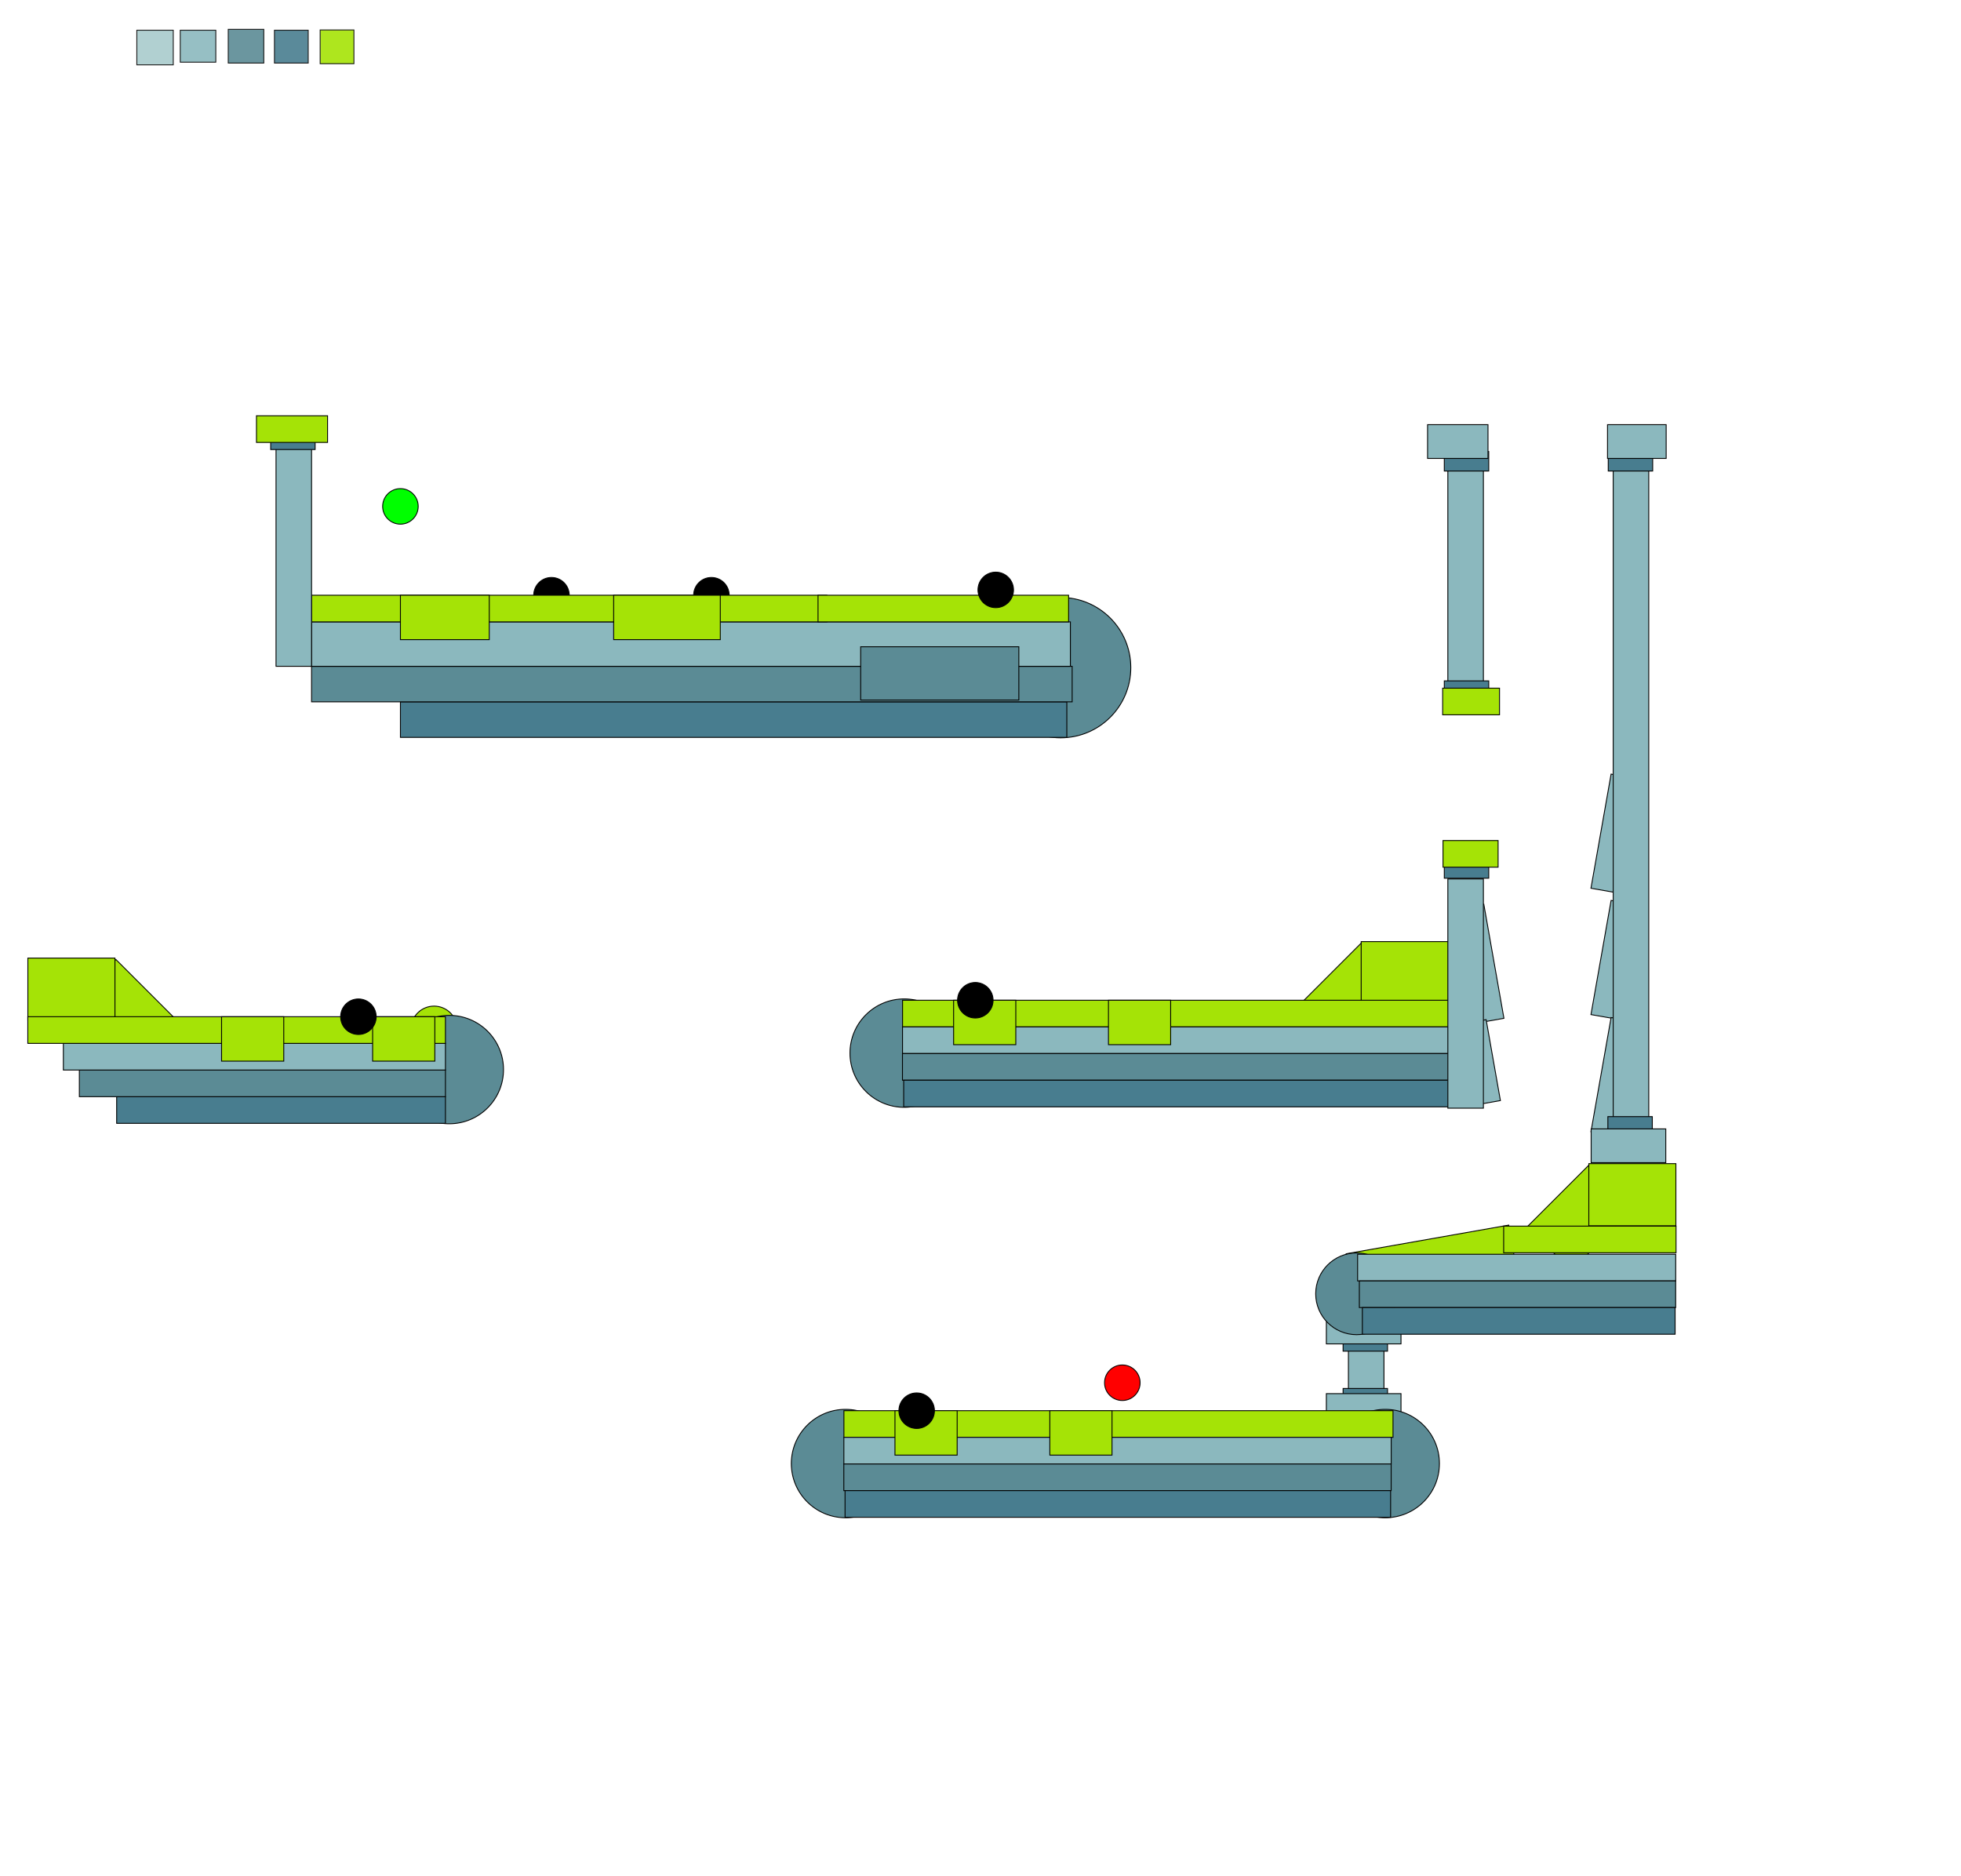
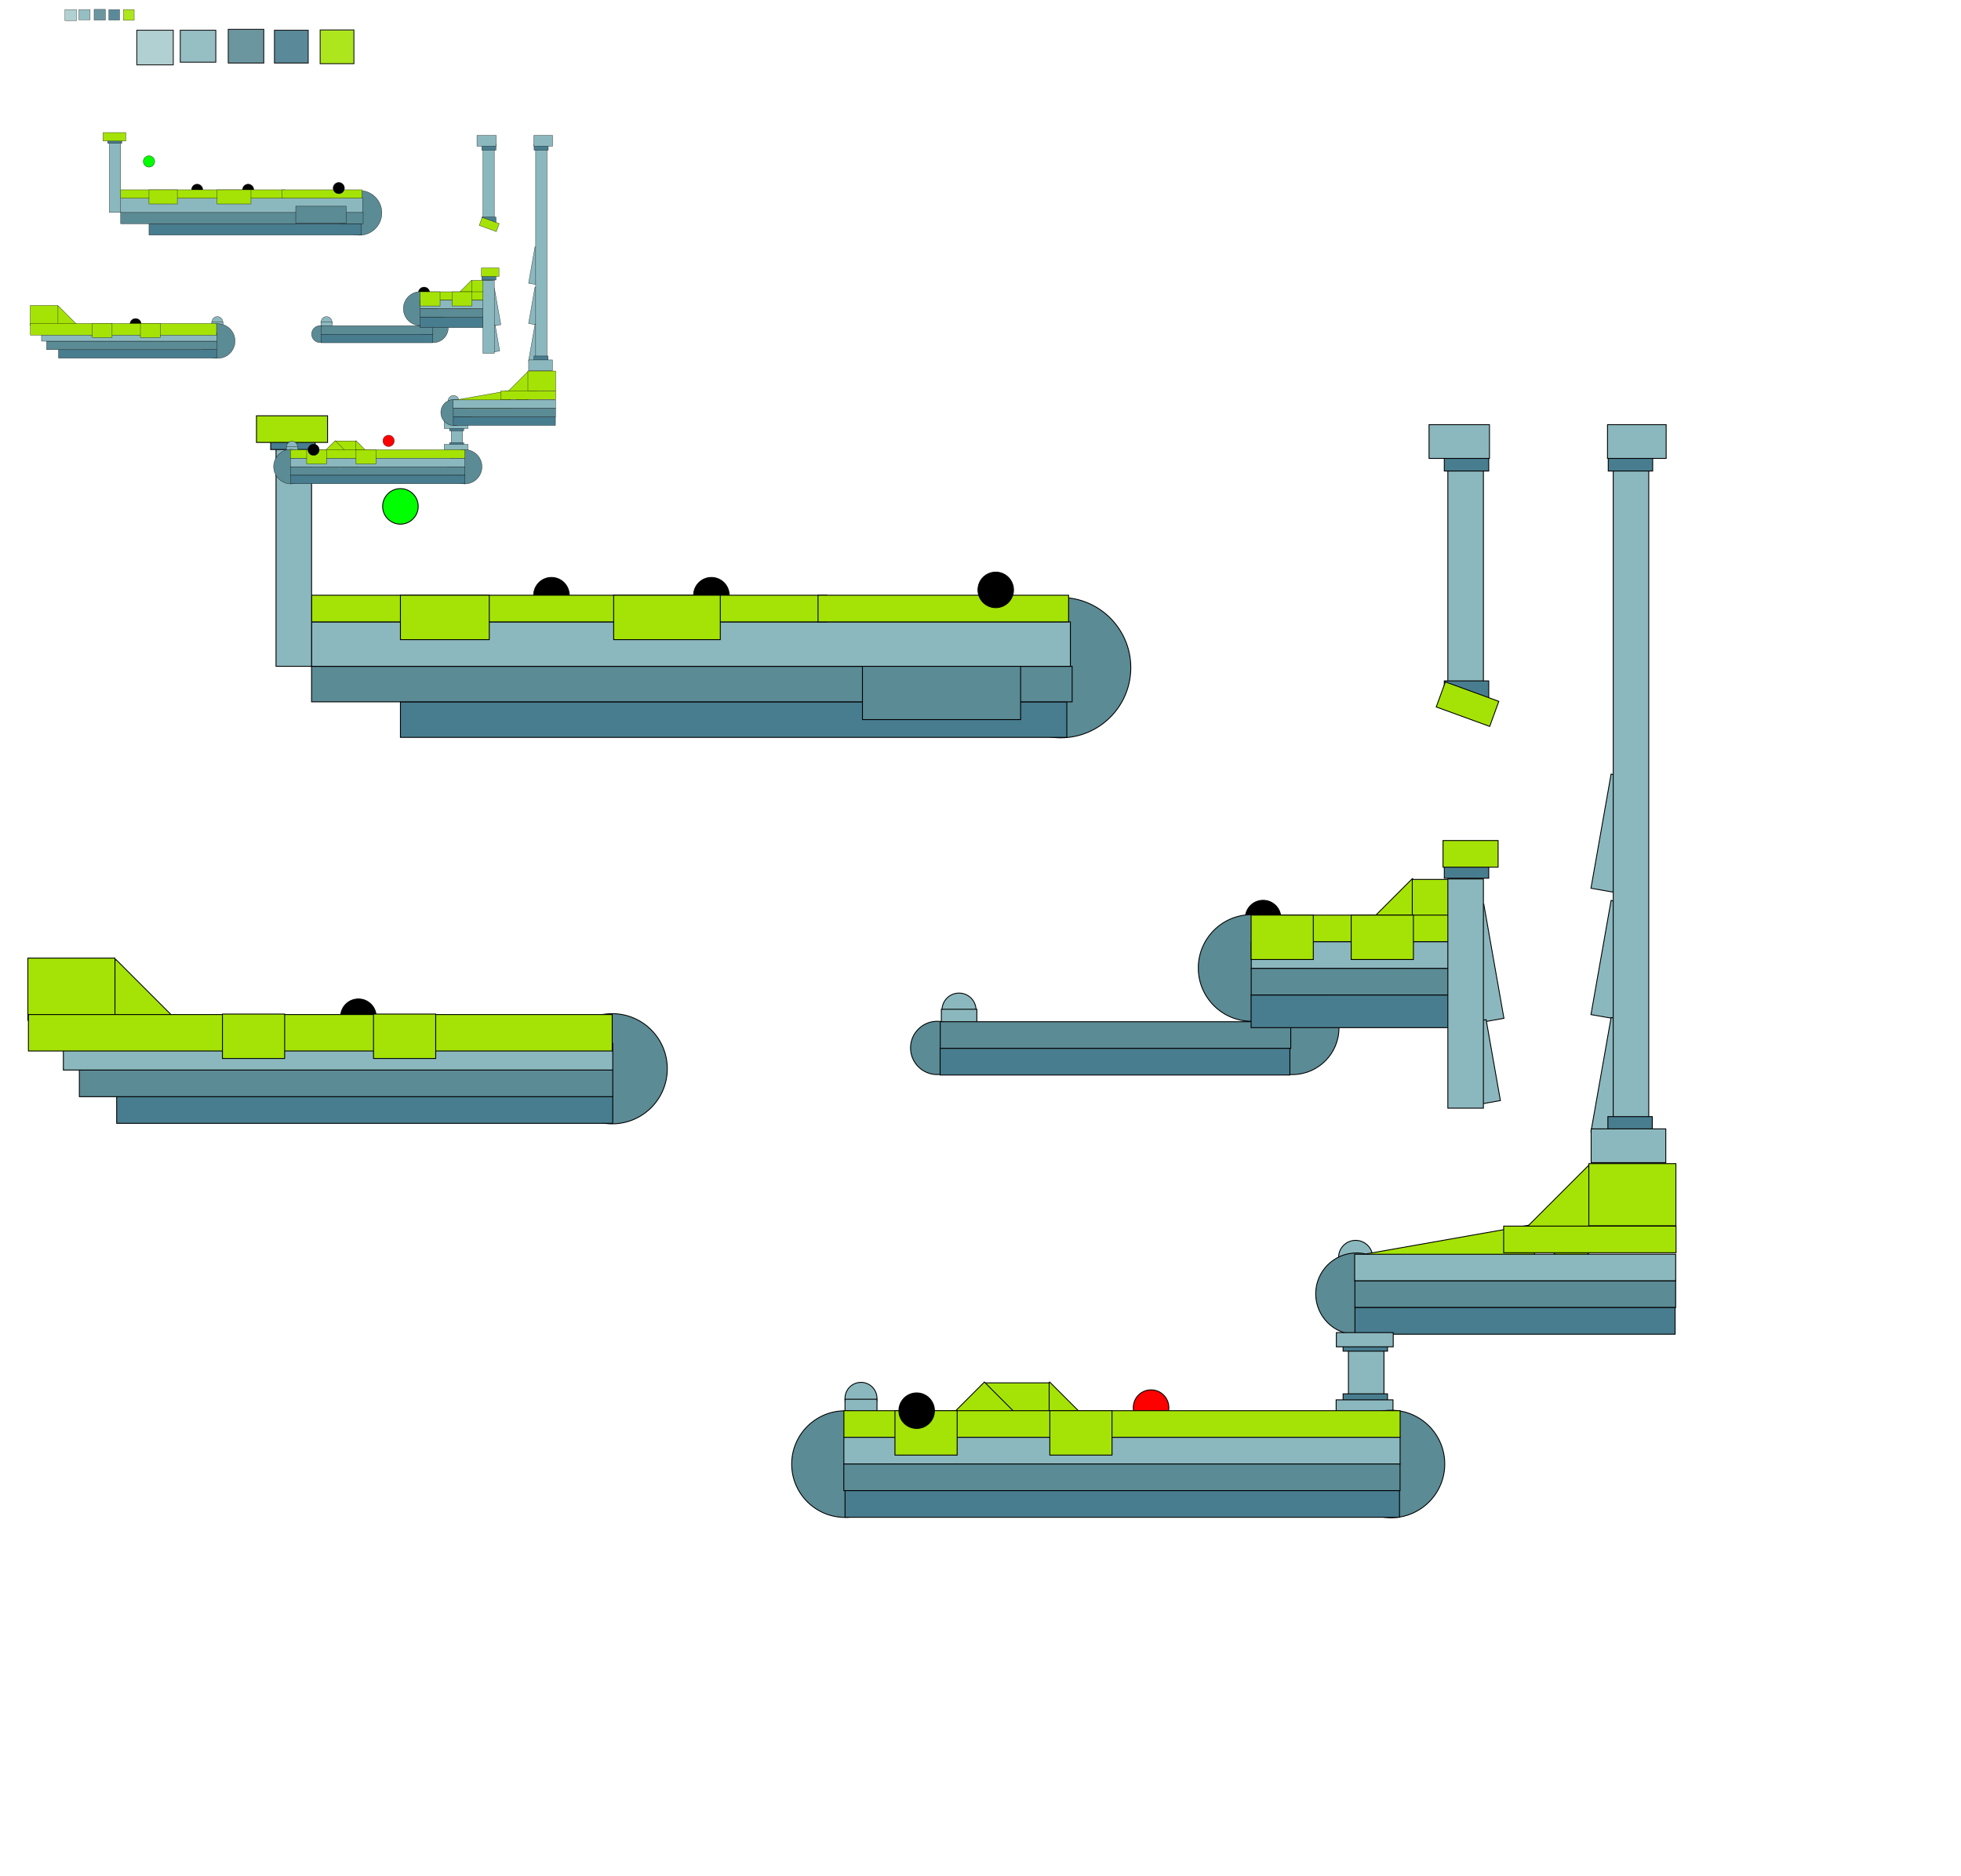
- <svg xmlns="http://www.w3.org/2000/svg" width="2207" height="2111" stroke="null" style="vector-effect: non-scaling-stroke;">
-   <g stroke="null" class="layer">
-     <rect transform="rotate(-10 1612.36 1428.34)" stroke="#000" y="1394.612" x="1519.454" width="185.819" id="svg_70" height="67.455" fill="#a5e306" />
-     <rect stroke="#000" y="1512.47" x="1517.576" width="40" id="svg_86" height="58" fill="#8bb8be" />
-     <rect stroke="#000" y="1498.89" x="1511.576" width="50" id="svg_89" height="22" fill="#487d8f" />
-     <rect stroke="#000" y="1474.701" x="1492.75" width="84" id="svg_90" height="38" fill="#8bb8be" />
-     <rect stroke="#000" y="1562.89" x="1511.576" width="50" id="svg_87" height="22" fill="#487d8f" />
-     <rect stroke="#000" y="1568.701" x="1492.75" width="84" id="svg_88" height="38" fill="#8bb8be" />
-     <ellipse stroke="#000" ry="61" rx="61" id="svg_85" cy="1647.395" cx="1558.99" fill="#5b8b95" />
-     <ellipse ry="26" rx="26" id="svg_76" cy="1158.5" cx="488.5" stroke="#000" fill="#a5e306" />
-     <rect stroke="#000" style="vector-effect: non-scaling-stroke;" transform="rotate(-10 1661.57 1085.45)" y="1020.194" x="1641.567" width="40" id="svg_72" height="130.494" fill="#8bb8be" />
-     <rect stroke="#000" style="vector-effect: non-scaling-stroke;" transform="rotate(10 1821.57 939.047)" y="873.802" x="1801.567" width="40" id="svg_71" height="130.494" fill="#8bb8be" />
-     <ellipse stroke="#000" ry="46" rx="46" id="svg_69" cy="1456.316" cx="1526.752" fill="#5b8b95" />
-     <rect stroke="#000" style="vector-effect: non-scaling-stroke;" transform="rotate(10 1821.57 1081.26)" y="1016.008" x="1801.567" width="40" id="svg_62" height="130.494" fill="#8bb8be" />
-     <path transform="rotate(-10 1660.9 1196.75)" stroke="#000" id="svg_61" d="m1640.895,1150.503l40,0l0,92.486l-40,0l0,-92.486z" opacity="undefined" fill="#8bb8be" />
-     <rect stroke="#000" style="vector-effect: non-scaling-stroke;" transform="rotate(-45 1522.13 1120.89)" y="1085.895" x="1473.132" width="98" id="svg_38" height="70" fill="#a5e306" />
-     <rect stroke="#000" style="vector-effect: non-scaling-stroke;" y="1059.895" x="1531.935" width="98" id="svg_39" height="70" fill="#a5e306" />
-     <ellipse stroke="#000" style="vector-effect: non-scaling-stroke;" ry="61" rx="61" id="svg_37" cy="1185.395" cx="1017.609" fill="#5b8b95" />
-     <rect stroke="#000" style="vector-effect: non-scaling-stroke;" y="1125.895" x="1015.771" width="618" id="svg_50" height="30" fill="#a5e306" />
-     <rect stroke="#000" style="vector-effect: non-scaling-stroke;" y="1155.895" x="1015.725" width="616" id="svg_49" height="30" fill="#8bb8be" />
-     <rect stroke="#000" style="vector-effect: non-scaling-stroke;" y="1185.895" x="1015.674" width="616" id="svg_48" height="30" fill="#5b8b95" />
-     <rect stroke="#000" style="vector-effect: non-scaling-stroke;" y="1215.895" x="1017.053" width="614" id="svg_45" height="30" fill="#487d8f" />
-     <ellipse stroke="#000" style="vector-effect: non-scaling-stroke;" ry="61" rx="61" id="svg_36" cy="1203.937" cx="505.652" fill="#5b8b95" />
-     <rect transform="rotate(45 140.363 1139.44)" stroke="#000" style="vector-effect: non-scaling-stroke;" y="1104.437" x="91.363" width="98" id="svg_34" height="70" fill="#a5e306" />
-     <rect stroke="#000" y="1078.437" x="31.363" width="98" id="svg_33" height="70" fill="#a5e306" />
-     <ellipse stroke="#000" style="vector-effect: non-scaling-stroke;" ry="79" rx="79" id="svg_32" cy="751.5" cx="1193.652" fill="#5b8b95" />
-     <ellipse stroke="#000" ry="20" rx="20" id="svg_5" fill="#000000" cy="670" cx="800.652" class="grass1" />
-     <ellipse stroke="#000" ry="20" rx="20" id="svg_3" fill="#000000" cy="670" cx="620.652" class="tree1" />
-     <rect stroke="#000" style="vector-effect: non-scaling-stroke;" y="790" x="450.652" width="750" id="svg_24" height="40" fill="#487d8f" />
-     <rect stroke="#000" style="vector-effect: non-scaling-stroke;" y="750" x="350.652" width="856" id="svg_23" height="40" fill="#5b8b95" />
-     <ellipse stroke="#000" ry="20" rx="20" id="svg_16" fill="#00ff00" cy="570" cx="450.652" />
-     <ellipse stroke="#000" ry="20" rx="20" id="svg_17" fill="#ff0000" cy="1556.437" cx="1263.122" />
-     <rect stroke="#000" style="vector-effect: non-scaling-stroke;" y="700" x="350.652" width="854" id="svg_10" height="50" fill="#8bb8be" />
-     <rect stroke="#000" y="670" x="350.652" width="580" id="svg_9" height="30" fill="#a5e306" />
-     <rect stroke="#000" y="33" x="256.88" width="40" opacity="0.9" id="svg_11" height="38" fill="#5b8b95" />
-     <rect stroke="#000" y="34" x="308.88" width="38" opacity="0.9" id="svg_15" height="37" fill="#487d8f" />
-     <rect stroke="#000" y="500" x="310.652" width="40" id="svg_19" height="250" fill="#8bb8be" />
-     <rect stroke="#000" style="vector-effect: non-scaling-stroke;" y="989.381" x="1629.478" width="40" id="svg_20" height="258" fill="#8bb8be" />
-     <rect stroke="#000" y="34" x="202.88" width="40" opacity="0.9" id="svg_21" height="36" fill="#8bb8be" />
-     <rect stroke="#000" y="33.71" x="360.32" width="38" opacity="0.9" id="svg_22" height="38" fill="#a5e306" />
-     <rect stroke="#000" y="670" x="450.652" width="100" id="svg_35" height="50" fill="#a5e306" />
-     <rect stroke="#000" y="34" x="154" width="41" opacity="0.9" id="svg_1" height="39" fill="#a8cbcc" />
-     <rect stroke="#000" style="vector-effect: non-scaling-stroke;" y="728" x="968.652" width="178" id="svg_7" height="60" fill="#5b8b95" />
-     <rect stroke="#000" style="vector-effect: non-scaling-stroke;" y="670" x="920.652" width="282" id="svg_14" height="30" fill="#a5e306" />
-     <rect stroke="#000" y="670" x="690.652" width="120" id="svg_26" height="50" fill="#a5e306" />
-     <rect stroke="#000" style="vector-effect: non-scaling-stroke;" y="1234.437" x="131.305" width="370" id="svg_40" height="30" fill="#487d8f" />
-     <rect stroke="#000" style="vector-effect: non-scaling-stroke;" y="1204.437" x="89.305" width="412" id="svg_41" height="30" fill="#5b8b95" />
-     <rect stroke="#000" style="vector-effect: non-scaling-stroke;" y="1174.437" x="71.305" width="430" id="svg_42" height="30" fill="#8bb8be" />
-     <rect stroke="#000" style="vector-effect: non-scaling-stroke;" y="1144.437" x="31.305" width="470" id="svg_43" height="30" fill="#a5e306" />
-     <rect stroke="#000" style="vector-effect: non-scaling-stroke;" y="1144.437" x="249.363" width="70" id="svg_46" height="50" fill="#a5e306" />
-     <rect stroke="#000" style="vector-effect: non-scaling-stroke;" y="1144.437" x="419.363" width="70" id="svg_47" height="50" fill="#a5e306" />
-     <ellipse stroke="#000" style="vector-effect: non-scaling-stroke;" ry="20" rx="20" id="svg_6" fill="#000000" cy="664" cx="1120.652" class="grass2" />
-     <ellipse stroke="#000" ry="20" rx="20" id="svg_18" fill="#000000" cy="1144.437" cx="403.374" class="grass2" />
-     <rect stroke="#000" style="vector-effect: non-scaling-stroke;" y="522.674" x="1629.478" width="40" id="svg_12" height="254" fill="#8bb8be" />
-     <rect stroke="#000" style="vector-effect: non-scaling-stroke;" y="508.189" x="1625.478" width="50" id="svg_2" height="22" fill="#487d8f" />
-     <rect stroke="#000" style="vector-effect: non-scaling-stroke;" y="484" x="304.652" width="50" id="svg_8" height="22" fill="#487d8f" />
-     <rect stroke="#000" style="vector-effect: non-scaling-stroke;" y="468" x="288.652" width="80" id="svg_25" height="30" fill="#a5e306" />
-     <rect stroke="#000" style="vector-effect: non-scaling-stroke;" y="966.523" x="1625.478" width="50" id="svg_28" height="22" fill="#487d8f" />
-     <rect stroke="#000" style="vector-effect: non-scaling-stroke;" y="946.122" x="1624.038" width="62" id="svg_29" height="30" fill="#a5e306" />
-     <rect stroke="#000" style="vector-effect: non-scaling-stroke;" y="766.409" x="1625.478" width="50" id="svg_30" height="22" fill="#487d8f" />
-     <rect stroke="#000" style="vector-effect: non-scaling-stroke;" y="774.608" x="1623.62" width="64" id="svg_31" height="30" fill="#a5e306" />
-     <rect stroke="#000" style="vector-effect: non-scaling-stroke;" y="1125.895" x="1073.232" width="70" id="svg_51" height="50" fill="#a5e306" />
-     <rect stroke="#000" style="vector-effect: non-scaling-stroke;" y="1125.895" x="1247.516" width="70" id="svg_52" height="50" fill="#a5e306" />
-     <ellipse stroke="#000" ry="20" rx="20" id="svg_53" fill="#000000" cy="1125.895" cx="1097.669" class="grass2" />
-     <rect stroke="#000" y="478" x="1606.652" width="68" id="svg_55" height="38" fill="#8bb8be" />
-     <rect stroke="#000" style="vector-effect: non-scaling-stroke;" transform="rotate(10 1821.57 1213.09)" y="1147.838" x="1801.567" width="40" id="svg_60" height="130.494" fill="#8bb8be" />
-     <rect stroke="#000" style="vector-effect: non-scaling-stroke;" y="518.47" x="1815.576" width="40" id="svg_57" height="740" fill="#8bb8be" />
-     <rect stroke="#000" y="1256.89" x="1809.576" width="50" id="svg_58" height="22" fill="#487d8f" />
-     <rect stroke="#000" y="1270.701" x="1790.75" width="84" id="svg_59" height="38" fill="#8bb8be" />
-     <rect stroke="#000" style="vector-effect: non-scaling-stroke;" transform="rotate(-45 1778.33 1370.82)" y="1335.816" x="1729.33" width="98" id="svg_63" height="70" fill="#a5e306" />
-     <rect stroke="#000" style="vector-effect: non-scaling-stroke;" y="1309.816" x="1788.133" width="98" id="svg_64" height="70" fill="#a5e306" />
-     <rect stroke="#000" style="vector-effect: non-scaling-stroke;" y="1380.141" x="1692.294" width="194" id="svg_65" height="30" fill="#a5e306" />
-     <rect stroke="#000" y="1411.816" x="1527.923" width="358" id="svg_66" height="30" fill="#8bb8be" />
-     <rect stroke="#000" y="1441.816" x="1529.872" width="356" id="svg_67" height="30" fill="#5b8b95" />
-     <rect stroke="#000" y="1471.816" x="1533.251" width="352" id="svg_68" height="30" fill="#487d8f" />
-     <rect stroke="#000" style="vector-effect: non-scaling-stroke;" y="508.189" x="1809.998" width="50" id="svg_73" height="22" fill="#487d8f" />
-     <rect stroke="#000" y="478" x="1809.173" width="66" id="svg_74" height="38" fill="#8bb8be" />
-     <ellipse stroke="#000" ry="61" rx="61" id="svg_77" cy="1647.395" cx="951.609" fill="#5b8b95" />
-     <rect stroke="#000" style="vector-effect: non-scaling-stroke;" y="1587.895" x="949.771" width="618" id="svg_78" height="30" fill="#a5e306" />
-     <rect stroke="#000" style="vector-effect: non-scaling-stroke;" y="1617.895" x="949.725" width="616" id="svg_79" height="30" fill="#8bb8be" />
-     <rect stroke="#000" style="vector-effect: non-scaling-stroke;" y="1647.895" x="949.674" width="616" id="svg_80" height="30" fill="#5b8b95" />
-     <rect stroke="#000" style="vector-effect: non-scaling-stroke;" y="1677.895" x="951.053" width="614" id="svg_81" height="30" fill="#487d8f" />
-     <rect stroke="#000" style="vector-effect: non-scaling-stroke;" y="1587.895" x="1007.232" width="70" id="svg_82" height="50" fill="#a5e306" />
-     <rect stroke="#000" style="vector-effect: non-scaling-stroke;" y="1587.895" x="1181.516" width="70" id="svg_83" height="50" fill="#a5e306" />
-     <ellipse stroke="#000" ry="20" rx="20" id="svg_84" fill="#000000" cy="1587.895" cx="1031.669" class="grass2" />
+ <svg xmlns="http://www.w3.org/2000/svg" xmlns:xlink="http://www.w3.org/1999/xlink" width="2207" height="2111">
+   <defs>
+     <symbol height="2111" id="svg_190" width="2207">
+       <g class="layer" id="svg_77">
+         <rect fill="#8bb8be" height="58" id="svg_189" stroke="#000" width="40" x="1517.58" y="1512.47" />
+         <rect fill="#487d8f" height="22" id="svg_188" stroke="#000" width="50" x="1511.58" y="1498.89" />
+         <rect fill="#8bb8be" height="38" id="svg_187" stroke="#000" width="84" x="1492.75" y="1474.7" />
+         <ellipse cx="1077.33" cy="1137" fill="#8bb8be" id="svg_186" rx="19.17" ry="19.17" stroke="#000" />
+         <rect fill="#8bb8be" height="28" id="svg_185" stroke="#000" width="40" x="1057.42" y="1136.05" />
+         <ellipse cx="1054.76" cy="1179.56" fill="#5b8b95" id="svg_184" rx="30" ry="30" stroke="#000" />
+         <ellipse cx="1454.44" cy="1157.06" fill="#5b8b95" id="svg_183" rx="52.5" ry="52.5" stroke="#000" />
+         <rect fill="#5b8b95" height="30" id="svg_182" stroke="#000" width="394.5" x="1058.18" y="1150.06" />
+         <ellipse cx="1525.67" cy="1415.33" fill="#8bb8be" id="svg_181" rx="19.17" ry="19.17" stroke="#000" />
+         <rect fill="#a5e306" height="70" id="svg_180" stroke="#000" transform="rotate(-45 1171.46 1615.06)" width="98" x="1122.47" y="1580.06" />
+         <rect fill="#a5e306" height="57.5" id="svg_179" stroke="#000" width="73" x="1107.77" y="1556.56" />
+         <rect fill="#a5e306" height="70" id="svg_178" stroke="#000" transform="rotate(-45 1097.96 1615.06)" width="98" x="1048.97" y="1580.06" />
+         <ellipse cx="691.9" cy="1137" fill="#8bb8be" id="svg_177" rx="19.17" ry="19.17" stroke="#000" transform="matrix(1 0 0 1 0 0) matrix(1 0 0 1 0 0) matrix(1 0 0 1 0 0)" />
+         <rect fill="#8bb8be" height="28" id="svg_176" stroke="#000" width="40" x="671.99" y="1136.05" />
+         <ellipse cx="693.33" cy="1203.94" fill="#5b8b95" id="svg_175" rx="61" ry="61" stroke="#000" />
+         <ellipse cx="955.67" cy="1577" fill="#8bb8be" id="svg_174" rx="19.17" ry="19.17" stroke="#000" />
+         <rect fill="#8bb8be" height="28" id="svg_173" stroke="#000" width="40" x="935.76" y="1576.05" />
+         <ellipse class="grass2" cx="1421.56" cy="1033.39" fill="#000000" id="svg_172" rx="20" ry="20" stroke="#000" />
+         <rect fill="#a5e306" height="67.45" id="svg_171" stroke="#000" transform="rotate(-10 1635.69 1428.34)" width="185.82" x="1542.79" y="1394.61" />
+         <rect fill="#487d8f" height="22" id="svg_170" stroke="#000" width="50" x="1511.58" y="1562.89" />
+         <rect fill="#8bb8be" height="38" id="svg_169" stroke="#000" width="84" x="1492.75" y="1568.7" />
+         <ellipse cx="1565.49" cy="1647.89" fill="#5b8b95" id="svg_168" rx="60.5" ry="60.5" stroke="#000" />
+         <rect fill="#8bb8be" height="130.49" id="svg_167" stroke="#000" transform="rotate(-10 1661.57 1085.45)" width="40" x="1641.57" y="1020.19" />
+         <rect fill="#8bb8be" height="130.49" id="svg_166" stroke="#000" transform="rotate(10 1821.57 939.047)" width="40" x="1801.57" y="873.8" />
+         <ellipse cx="1526.75" cy="1456.32" fill="#5b8b95" id="svg_165" rx="46" ry="46" stroke="#000" />
+         <rect fill="#8bb8be" height="130.49" id="svg_164" stroke="#000" transform="rotate(10 1821.57 1081.26)" width="40" x="1801.57" y="1016.01" />
+         <path d="m1640.9,1150.5l40,0l0,92.49l-40,0l0,-92.49z" fill="#8bb8be" id="svg_163" opacity="undefined" stroke="#000" transform="rotate(-10 1660.9 1196.75)" />
+         <rect fill="#a5e306" height="70" id="svg_162" stroke="#000" transform="rotate(-45 1579.63 1048.39)" width="98" x="1530.63" y="1013.39" />
+         <rect fill="#a5e306" height="57.5" id="svg_161" stroke="#000" width="73" x="1589.44" y="989.89" />
+         <ellipse cx="1408.61" cy="1089.56" fill="#5b8b95" id="svg_160" rx="60" ry="60" stroke="#000" />
+         <rect fill="#a5e306" height="30" id="svg_159" stroke="#000" width="222.5" x="1411.27" y="1030.06" />
+         <rect fill="#8bb8be" height="30" id="svg_158" stroke="#000" width="223.5" x="1408.23" y="1060.06" />
+         <rect fill="#5b8b95" height="30" id="svg_157" stroke="#000" width="224.5" x="1408.18" y="1090.06" />
+         <rect fill="#487d8f" height="36.67" id="svg_156" stroke="#000" width="222" x="1408.05" y="1120.06" />
+         <rect fill="#a5e306" height="70" id="svg_155" stroke="#000" transform="rotate(45 140.363 1139.44)" width="98" x="91.36" y="1104.44" />
+         <rect fill="#a5e306" height="70" id="svg_154" stroke="#000" width="98" x="31.36" y="1078.44" />
+         <ellipse cx="1193.65" cy="751.5" fill="#5b8b95" id="svg_153" rx="79" ry="79" stroke="#000" />
+         <ellipse class="grass1" cx="800.65" cy="670" fill="#000000" id="svg_152" rx="20" ry="20" stroke="#000" />
+         <ellipse class="tree1" cx="620.65" cy="670" fill="#000000" id="svg_151" rx="20" ry="20" stroke="#000" />
+         <rect fill="#487d8f" height="40" id="svg_150" stroke="#000" width="750" x="450.65" y="790" />
+         <rect fill="#5b8b95" height="40" id="svg_149" stroke="#000" width="856" x="350.65" y="750" />
+         <ellipse cx="450.65" cy="570" fill="#00ff00" id="svg_148" rx="20" ry="20" stroke="#000" />
+         <ellipse cx="1296.46" cy="1556.44" fill="#ff0000" id="svg_147" rx="20" ry="20" stroke="#000" />
+         <rect fill="#8bb8be" height="50" id="svg_146" stroke="#000" width="854" x="350.65" y="700" />
+         <rect fill="#a5e306" height="30" id="svg_145" stroke="#000" width="580" x="350.65" y="670" />
+         <rect fill="#5b8b95" height="38" id="svg_144" opacity="0.9" stroke="#000" width="40" x="256.88" y="33" />
+         <rect fill="#487d8f" height="37" id="svg_143" opacity="0.9" stroke="#000" width="38" x="308.88" y="34" />
+         <rect fill="#8bb8be" height="250" id="svg_142" stroke="#000" width="40" x="310.65" y="500" />
+         <rect fill="#8bb8be" height="258" id="svg_141" stroke="#000" width="40" x="1629.48" y="989.38" />
+         <rect fill="#8bb8be" height="36" id="svg_140" opacity="0.9" stroke="#000" width="40" x="202.88" y="34" />
+         <rect fill="#a5e306" height="38" id="svg_139" opacity="0.9" stroke="#000" width="38" x="360.32" y="33.71" />
+         <rect fill="#a5e306" height="50" id="svg_138" stroke="#000" width="100" x="450.65" y="670" />
+         <rect fill="#a8cbcc" height="39" id="svg_137" opacity="0.9" stroke="#000" width="41" x="154" y="34" />
+         <rect fill="#5b8b95" height="60" id="svg_136" stroke="#000" width="178" x="968.65" y="728" />
+         <rect fill="#a5e306" height="30" id="svg_135" stroke="#000" width="282" x="920.65" y="670" />
+         <rect fill="#a5e306" height="50" id="svg_134" stroke="#000" width="120" x="690.65" y="670" />
+         <rect fill="#487d8f" height="30" id="svg_133" stroke="#000" width="558.33" x="131.31" y="1234.44" />
+         <rect fill="#5b8b95" height="30" id="svg_132" stroke="#000" width="600.33" x="89.31" y="1204.44" />
+         <rect fill="#8bb8be" height="30" id="svg_131" stroke="#000" width="618.33" x="71.31" y="1174.44" />
+         <ellipse class="grass2" cx="1120.65" cy="664" fill="#000000" id="svg_130" rx="20" ry="20" stroke="#000" />
+         <ellipse class="grass2" cx="403.37" cy="1144.44" fill="#000000" id="svg_129" rx="20" ry="20" stroke="#000" />
+         <rect fill="#8bb8be" height="254" id="svg_128" stroke="#000" width="40" x="1629.48" y="522.67" />
+         <rect fill="#487d8f" height="22" id="svg_127" stroke="#000" width="50" x="1625.48" y="508.19" />
+         <rect fill="#487d8f" height="22" id="svg_126" stroke="#000" width="50" x="304.65" y="484" />
+         <rect fill="#a5e306" height="30" id="svg_125" stroke="#000" width="80" x="288.65" y="468" />
+         <rect fill="#487d8f" height="22" id="svg_124" stroke="#000" width="50" x="1625.48" y="966.52" />
+         <rect fill="#a5e306" height="30" id="svg_123" stroke="#000" width="62" x="1624.04" y="946.12" />
+         <rect fill="#487d8f" height="22" id="svg_122" stroke="#000" width="50" x="1625.48" y="766.41" />
+         <rect fill="#a5e306" height="30" id="svg_121" stroke="#000" transform="rotate(20 1651.62 792.608)" width="64" x="1619.62" y="777.61" />
+         <rect fill="#a5e306" height="50" id="svg_120" stroke="#000" width="70" x="1408.05" y="1030.06" />
+         <rect fill="#a5e306" height="50" id="svg_119" stroke="#000" width="70" x="1520.7" y="1030.06" />
+         <rect fill="#8bb8be" height="38" id="svg_118" stroke="#000" width="68" x="1608.32" y="478" />
+         <rect fill="#8bb8be" height="130.49" id="svg_117" stroke="#000" transform="rotate(10 1821.57 1213.09)" width="40" x="1801.57" y="1147.84" />
+         <rect fill="#8bb8be" height="740" id="svg_116" stroke="#000" width="40" x="1815.58" y="518.47" />
+         <rect fill="#487d8f" height="22" id="svg_115" stroke="#000" width="50" x="1809.58" y="1256.89" />
+         <rect fill="#8bb8be" height="38" id="svg_114" stroke="#000" transform="matrix(1 0 0 1 0 0)" width="84" x="1790.75" y="1270.7" />
+         <rect fill="#a5e306" height="70" id="svg_113" stroke="#000" transform="rotate(-45 1778.33 1370.82)" width="98" x="1729.33" y="1335.82" />
+         <rect fill="#a5e306" height="70" id="svg_112" stroke="#000" width="98" x="1788.13" y="1309.82" />
+         <rect fill="#a5e306" height="30" id="svg_111" stroke="#000" width="194" x="1692.29" y="1380.14" />
+         <rect fill="#8bb8be" height="30" id="svg_110" stroke="#000" width="361.33" x="1524.59" y="1411.82" />
+         <rect fill="#5b8b95" height="30" id="svg_109" stroke="#000" width="361" x="1524.87" y="1441.82" />
+         <rect fill="#487d8f" height="30" id="svg_108" stroke="#000" width="360.33" x="1524.92" y="1471.82" />
+         <rect fill="#487d8f" height="22" id="svg_107" stroke="#000" width="50" x="1810" y="508.19" />
+         <rect fill="#8bb8be" height="38" id="svg_106" stroke="#000" transform="matrix(1 0 0 1 0 0)" width="66" x="1809.17" y="478" />
+         <ellipse cx="951.61" cy="1647.39" fill="#5b8b95" id="svg_105" rx="61" ry="61" stroke="#000" />
+         <rect fill="#a5e306" height="30" id="svg_100" stroke="#000" width="616" x="949.77" y="1587.89" />
+         <rect fill="#8bb8be" height="30" id="svg_99" stroke="#000" width="616" x="949.73" y="1617.89" />
+         <rect fill="#5b8b95" height="30" id="svg_98" stroke="#000" width="616" x="949.67" y="1647.89" />
+         <rect fill="#487d8f" height="30" id="svg_97" stroke="#000" width="615" x="951.05" y="1677.89" />
+         <rect fill="#a5e306" height="50" id="svg_96" stroke="#000" width="70" x="1007.23" y="1587.89" />
+         <rect fill="#a5e306" height="50" id="svg_95" stroke="#000" width="70" x="1181.52" y="1587.89" />
+         <ellipse class="grass2" cx="1031.67" cy="1587.89" fill="#000000" id="svg_94" rx="20" ry="20" stroke="#000" />
+         <rect fill="#487d8f" height="30" id="svg_90" stroke="#000" width="393.67" x="1058.05" y="1180.06" />
+         <rect fill="#a5e306" height="41" id="svg_76" stroke="#000" width="657" x="32" y="1142" />
+         <rect fill="#a5e306" height="50" id="svg_56" stroke="#000" width="70" x="420.36" y="1141.44" />
+         <rect fill="#a5e306" height="50" id="svg_43" stroke="#000" width="70" x="250.36" y="1141.44" />
+       </g>
+     </symbol>
+   </defs>
+   <g class="layer">
+     <ellipse cx="969" cy="1574" fill="#8bb8be" id="svg_194" rx="18" ry="18" stroke="#000" transform="matrix(1 0 0 1 0 0)" />
+     <rect fill="#8bb8be" height="36" id="svg_195" stroke="#000" width="36" x="951" y="1575" />
+     <ellipse cx="951" cy="1648" fill="#5b8b95" id="svg_192" rx="60" ry="60" stroke="#000" />
+     <ellipse cx="689" cy="1203" fill="#5b8b95" id="svg_36" rx="62" ry="62" stroke="#000" />
+     <rect fill="#8bb8be" height="58" id="svg_86" stroke="#000" width="40" x="1517.58" y="1512.47" />
+     <rect fill="#487d8f" height="22" id="svg_89" stroke="#000" width="50" x="1511.58" y="1498.89" />
+     <ellipse cx="1079.33" cy="1137" fill="#8bb8be" id="svg_91" rx="19.17" ry="19.17" stroke="#000" />
+     <rect fill="#8bb8be" height="28" id="svg_75" stroke="#000" width="40" x="1059.42" y="1136.05" />
+     <ellipse cx="1054.76" cy="1179.56" fill="#5b8b95" id="svg_54" rx="30" ry="30" stroke="#000" />
+     <ellipse cx="1454.44" cy="1157.06" fill="#5b8b95" id="svg_44" rx="52.5" ry="52.5" stroke="#000" />
+     <rect fill="#5b8b95" height="30" id="svg_4" stroke="#000" width="394.5" x="1058.18" y="1150.06" />
+     <ellipse cx="1525.67" cy="1415.33" fill="#8bb8be" id="svg_104" rx="19.17" ry="19.17" stroke="#000" />
+     <rect fill="#a5e306" height="70" id="svg_103" stroke="#000" transform="rotate(-45 1171.46 1615.06)" width="98" x="1122.47" y="1580.06" />
+     <rect fill="#a5e306" height="57.5" id="svg_102" stroke="#000" width="73" x="1107.77" y="1556.56" />
+     <rect fill="#a5e306" height="70" id="svg_101" stroke="#000" transform="rotate(-45 1097.96 1615.06)" width="98" x="1048.97" y="1580.06" />
+     <ellipse class="grass2" cx="1421.56" cy="1033.39" fill="#000000" id="svg_53" rx="20" ry="20" stroke="#000" />
+     <rect fill="#a5e306" height="67.45" id="svg_70" stroke="#000" transform="rotate(-10 1635.69 1428.34)" width="185.82" x="1542.79" y="1394.61" />
+     <rect fill="#487d8f" height="22" id="svg_87" stroke="#000" width="50" x="1511.58" y="1568.89" />
+     <rect fill="#8bb8be" height="38" id="svg_88" stroke="#000" width="64" x="1503.75" y="1575.7" />
+     <ellipse cx="1565.49" cy="1647.89" fill="#5b8b95" id="svg_85" rx="60.5" ry="60.5" stroke="#000" transform="matrix(1 0 0 1 0 0)" />
+     <rect fill="#8bb8be" height="130.49" id="svg_72" stroke="#000" transform="rotate(-10 1661.57 1085.45)" width="40" x="1641.57" y="1020.19" />
+     <rect fill="#8bb8be" height="130.49" id="svg_71" stroke="#000" transform="rotate(10 1821.57 939.047)" width="40" x="1801.57" y="873.8" />
+     <ellipse cx="1526.75" cy="1456.32" fill="#5b8b95" id="svg_69" rx="46" ry="46" stroke="#000" />
+     <rect fill="#8bb8be" height="130.49" id="svg_62" stroke="#000" transform="rotate(10 1821.57 1081.26)" width="40" x="1801.57" y="1016.01" />
+     <path d="m1640.9,1150.5l40,0l0,92.49l-40,0l0,-92.49z" fill="#8bb8be" id="svg_61" opacity="undefined" stroke="#000" transform="rotate(-10 1660.9 1196.75)" />
+     <rect fill="#a5e306" height="70" id="svg_38" stroke="#000" transform="rotate(-45 1579.63 1048.39)" width="98" x="1530.63" y="1013.39" />
+     <rect fill="#a5e306" height="57.5" id="svg_39" stroke="#000" width="73" x="1589.44" y="989.89" />
+     <ellipse cx="1408.61" cy="1089.56" fill="#5b8b95" id="svg_37" rx="60" ry="60" stroke="#000" />
+     <rect fill="#a5e306" height="30" id="svg_50" stroke="#000" width="222.5" x="1411.27" y="1030.06" />
+     <rect fill="#8bb8be" height="30" id="svg_49" stroke="#000" width="223.5" x="1408.23" y="1060.06" />
+     <rect fill="#5b8b95" height="30" id="svg_48" stroke="#000" width="224.5" x="1408.18" y="1090.06" />
+     <rect fill="#487d8f" height="36.67" id="svg_45" stroke="#000" width="222" x="1408.05" y="1120.06" />
+     <rect fill="#a5e306" height="70" id="svg_34" stroke="#000" transform="rotate(45 140.363 1139.44)" width="98" x="91.36" y="1104.44" />
+     <rect fill="#a5e306" height="70" id="svg_33" stroke="#000" width="98" x="31.36" y="1078.44" />
+     <ellipse cx="1193.65" cy="751.5" fill="#5b8b95" id="svg_32" rx="79" ry="79" stroke="#000" />
+     <ellipse class="grass1" cx="800.65" cy="670" fill="#000000" id="svg_5" rx="20" ry="20" stroke="#000" />
+     <ellipse class="tree1" cx="620.65" cy="670" fill="#000000" id="svg_3" rx="20" ry="20" stroke="#000" />
+     <rect fill="#487d8f" height="40" id="svg_24" stroke="#000" width="750" x="450.65" y="790" />
+     <rect fill="#5b8b95" height="40" id="svg_23" stroke="#000" width="856" x="350.65" y="750" />
+     <ellipse cx="450.65" cy="570" fill="#00ff00" id="svg_16" rx="20" ry="20" stroke="#000" />
+     <ellipse cx="1295.46" cy="1584.44" fill="#ff0000" id="svg_17" rx="20" ry="20" stroke="#000" />
+     <rect fill="#8bb8be" height="50" id="svg_10" stroke="#000" width="854" x="350.65" y="700" />
+     <rect fill="#a5e306" height="30" id="svg_9" stroke="#000" width="580" x="350.65" y="670" />
+     <rect fill="#5b8b95" height="38" id="svg_11" opacity="0.9" stroke="#000" width="40" x="256.88" y="33" />
+     <rect fill="#487d8f" height="37" id="svg_15" opacity="0.9" stroke="#000" width="38" x="308.88" y="34" />
+     <rect fill="#8bb8be" height="250" id="svg_19" stroke="#000" width="40" x="310.65" y="500" />
+     <rect fill="#8bb8be" height="258" id="svg_20" stroke="#000" width="40" x="1629.48" y="989.38" />
+     <rect fill="#8bb8be" height="36" id="svg_21" opacity="0.9" stroke="#000" width="40" x="202.88" y="34" />
+     <rect fill="#a5e306" height="38" id="svg_22" opacity="0.9" stroke="#000" width="38" x="360.32" y="33.71" />
+     <rect fill="#a5e306" height="50" id="svg_35" stroke="#000" width="100" x="450.65" y="670" />
+     <rect fill="#a8cbcc" height="39" id="svg_1" opacity="0.9" stroke="#000" width="41" x="154" y="34" />
+     <rect fill="#5b8b95" height="60" id="svg_7" stroke="#000" width="178" x="970.65" y="750" />
+     <rect fill="#a5e306" height="30" id="svg_14" stroke="#000" width="282" x="920.65" y="670" />
+     <rect fill="#a5e306" height="50" id="svg_26" stroke="#000" width="120" x="690.65" y="670" />
+     <rect fill="#487d8f" height="30" id="svg_40" stroke="#000" width="558.33" x="131.31" y="1234.44" />
+     <rect fill="#5b8b95" height="30" id="svg_41" stroke="#000" width="600.33" x="89.31" y="1204.44" />
+     <rect fill="#8bb8be" height="30" id="svg_42" stroke="#000" width="618.33" x="71.31" y="1174.44" />
+     <ellipse class="grass2" cx="1120.65" cy="664" fill="#000000" id="svg_6" rx="20" ry="20" stroke="#000" />
+     <ellipse class="grass2" cx="403.37" cy="1144.44" fill="#000000" id="svg_18" rx="20" ry="20" stroke="#000" />
+     <rect fill="#8bb8be" height="254" id="svg_12" stroke="#000" width="40" x="1629.48" y="522.67" />
+     <rect fill="#487d8f" height="22" id="svg_2" stroke="#000" width="50" x="1625.48" y="508.19" />
+     <rect fill="#487d8f" height="22" id="svg_8" stroke="#000" width="50" x="304.65" y="484" />
+     <rect fill="#a5e306" height="30" id="svg_25" stroke="#000" width="80" x="288.65" y="468" />
+     <rect fill="#487d8f" height="22" id="svg_28" stroke="#000" width="50" x="1625.48" y="966.52" />
+     <rect fill="#a5e306" height="30" id="svg_29" stroke="#000" width="62" x="1624.04" y="946.12" />
+     <rect fill="#487d8f" height="22" id="svg_30" stroke="#000" width="50" x="1625.48" y="766.41" />
+     <rect fill="#a5e306" height="30" id="svg_31" stroke="#000" transform="rotate(20 1651.62 792.608)" width="64" x="1619.62" y="777.61" />
+     <rect fill="#a5e306" height="50" id="svg_51" stroke="#000" width="70" x="1408.05" y="1030.06" />
+     <rect fill="#a5e306" height="50" id="svg_52" stroke="#000" width="70" x="1520.7" y="1030.06" />
+     <rect fill="#8bb8be" height="38" id="svg_55" stroke="#000" width="68" x="1608.32" y="478" />
+     <rect fill="#8bb8be" height="130.49" id="svg_60" stroke="#000" transform="rotate(10 1821.57 1213.09)" width="40" x="1801.57" y="1147.84" />
+     <rect fill="#8bb8be" height="740" id="svg_57" stroke="#000" width="40" x="1815.58" y="518.47" />
+     <rect fill="#487d8f" height="22" id="svg_58" stroke="#000" width="50" x="1809.58" y="1256.89" />
+     <rect fill="#8bb8be" height="38" id="svg_59" stroke="#000" transform="matrix(1 0 0 1 0 0)" width="84" x="1790.75" y="1270.7" />
+     <rect fill="#a5e306" height="70" id="svg_63" stroke="#000" transform="rotate(-45 1778.33 1370.82)" width="98" x="1729.33" y="1335.82" />
+     <rect fill="#a5e306" height="70" id="svg_64" stroke="#000" width="98" x="1788.13" y="1309.82" />
+     <rect fill="#a5e306" height="30" id="svg_65" stroke="#000" width="194" x="1692.29" y="1380.14" />
+     <rect fill="#8bb8be" height="30" id="svg_66" stroke="#000" width="361.33" x="1524.59" y="1411.82" />
+     <rect fill="#5b8b95" height="30" id="svg_67" stroke="#000" width="361" x="1524.87" y="1441.82" />
+     <rect fill="#487d8f" height="30" id="svg_68" stroke="#000" width="360.33" x="1524.92" y="1471.82" />
+     <rect fill="#487d8f" height="22" id="svg_73" stroke="#000" width="50" x="1810" y="508.19" />
+     <rect fill="#8bb8be" height="38" id="svg_74" stroke="#000" transform="matrix(1 0 0 1 0 0)" width="66" x="1809.17" y="478" />
+     <rect fill="#a5e306" height="30" id="svg_78" stroke="#000" width="626" x="949.77" y="1587.89" />
+     <rect fill="#8bb8be" height="30" id="svg_79" stroke="#000" width="626" x="949.73" y="1617.89" />
+     <rect fill="#5b8b95" height="30" id="svg_80" stroke="#000" transform="matrix(1 0 0 1 0 0)" width="626" x="949.67" y="1647.89" />
+     <rect fill="#487d8f" height="30" id="svg_81" stroke="#000" width="624" x="951.05" y="1677.89" />
+     <rect fill="#a5e306" height="50" id="svg_82" stroke="#000" width="70" x="1007.23" y="1587.89" />
+     <rect fill="#a5e306" height="50" id="svg_83" stroke="#000" width="70" x="1181.52" y="1587.89" />
+     <ellipse class="grass2" cx="1031.67" cy="1587.89" fill="#000000" id="svg_84" rx="20" ry="20" stroke="#000" />
+     <rect fill="#487d8f" height="30" id="svg_13" stroke="#000" width="393.67" x="1058.05" y="1180.06" />
+     <rect fill="#a5e306" height="41" id="svg_27" stroke="#000" width="657" x="32" y="1142" />
+     <rect fill="#a5e306" height="50" id="svg_47" stroke="#000" width="70" x="420.36" y="1141.44" />
+     <rect fill="#a5e306" height="50" id="svg_46" stroke="#000" width="70" x="250.36" y="1141.44" />
+     <use id="svg_191" transform="matrix(1 0 0 1 0 0) matrix(0.318834 0 0 0.318834 24 0)" xlink:href="#svg_190" />
+     <rect fill="#8bb8be" height="16" id="svg_196" stroke="#000" width="64" x="1504" y="1500" />
  </g>
</svg>
